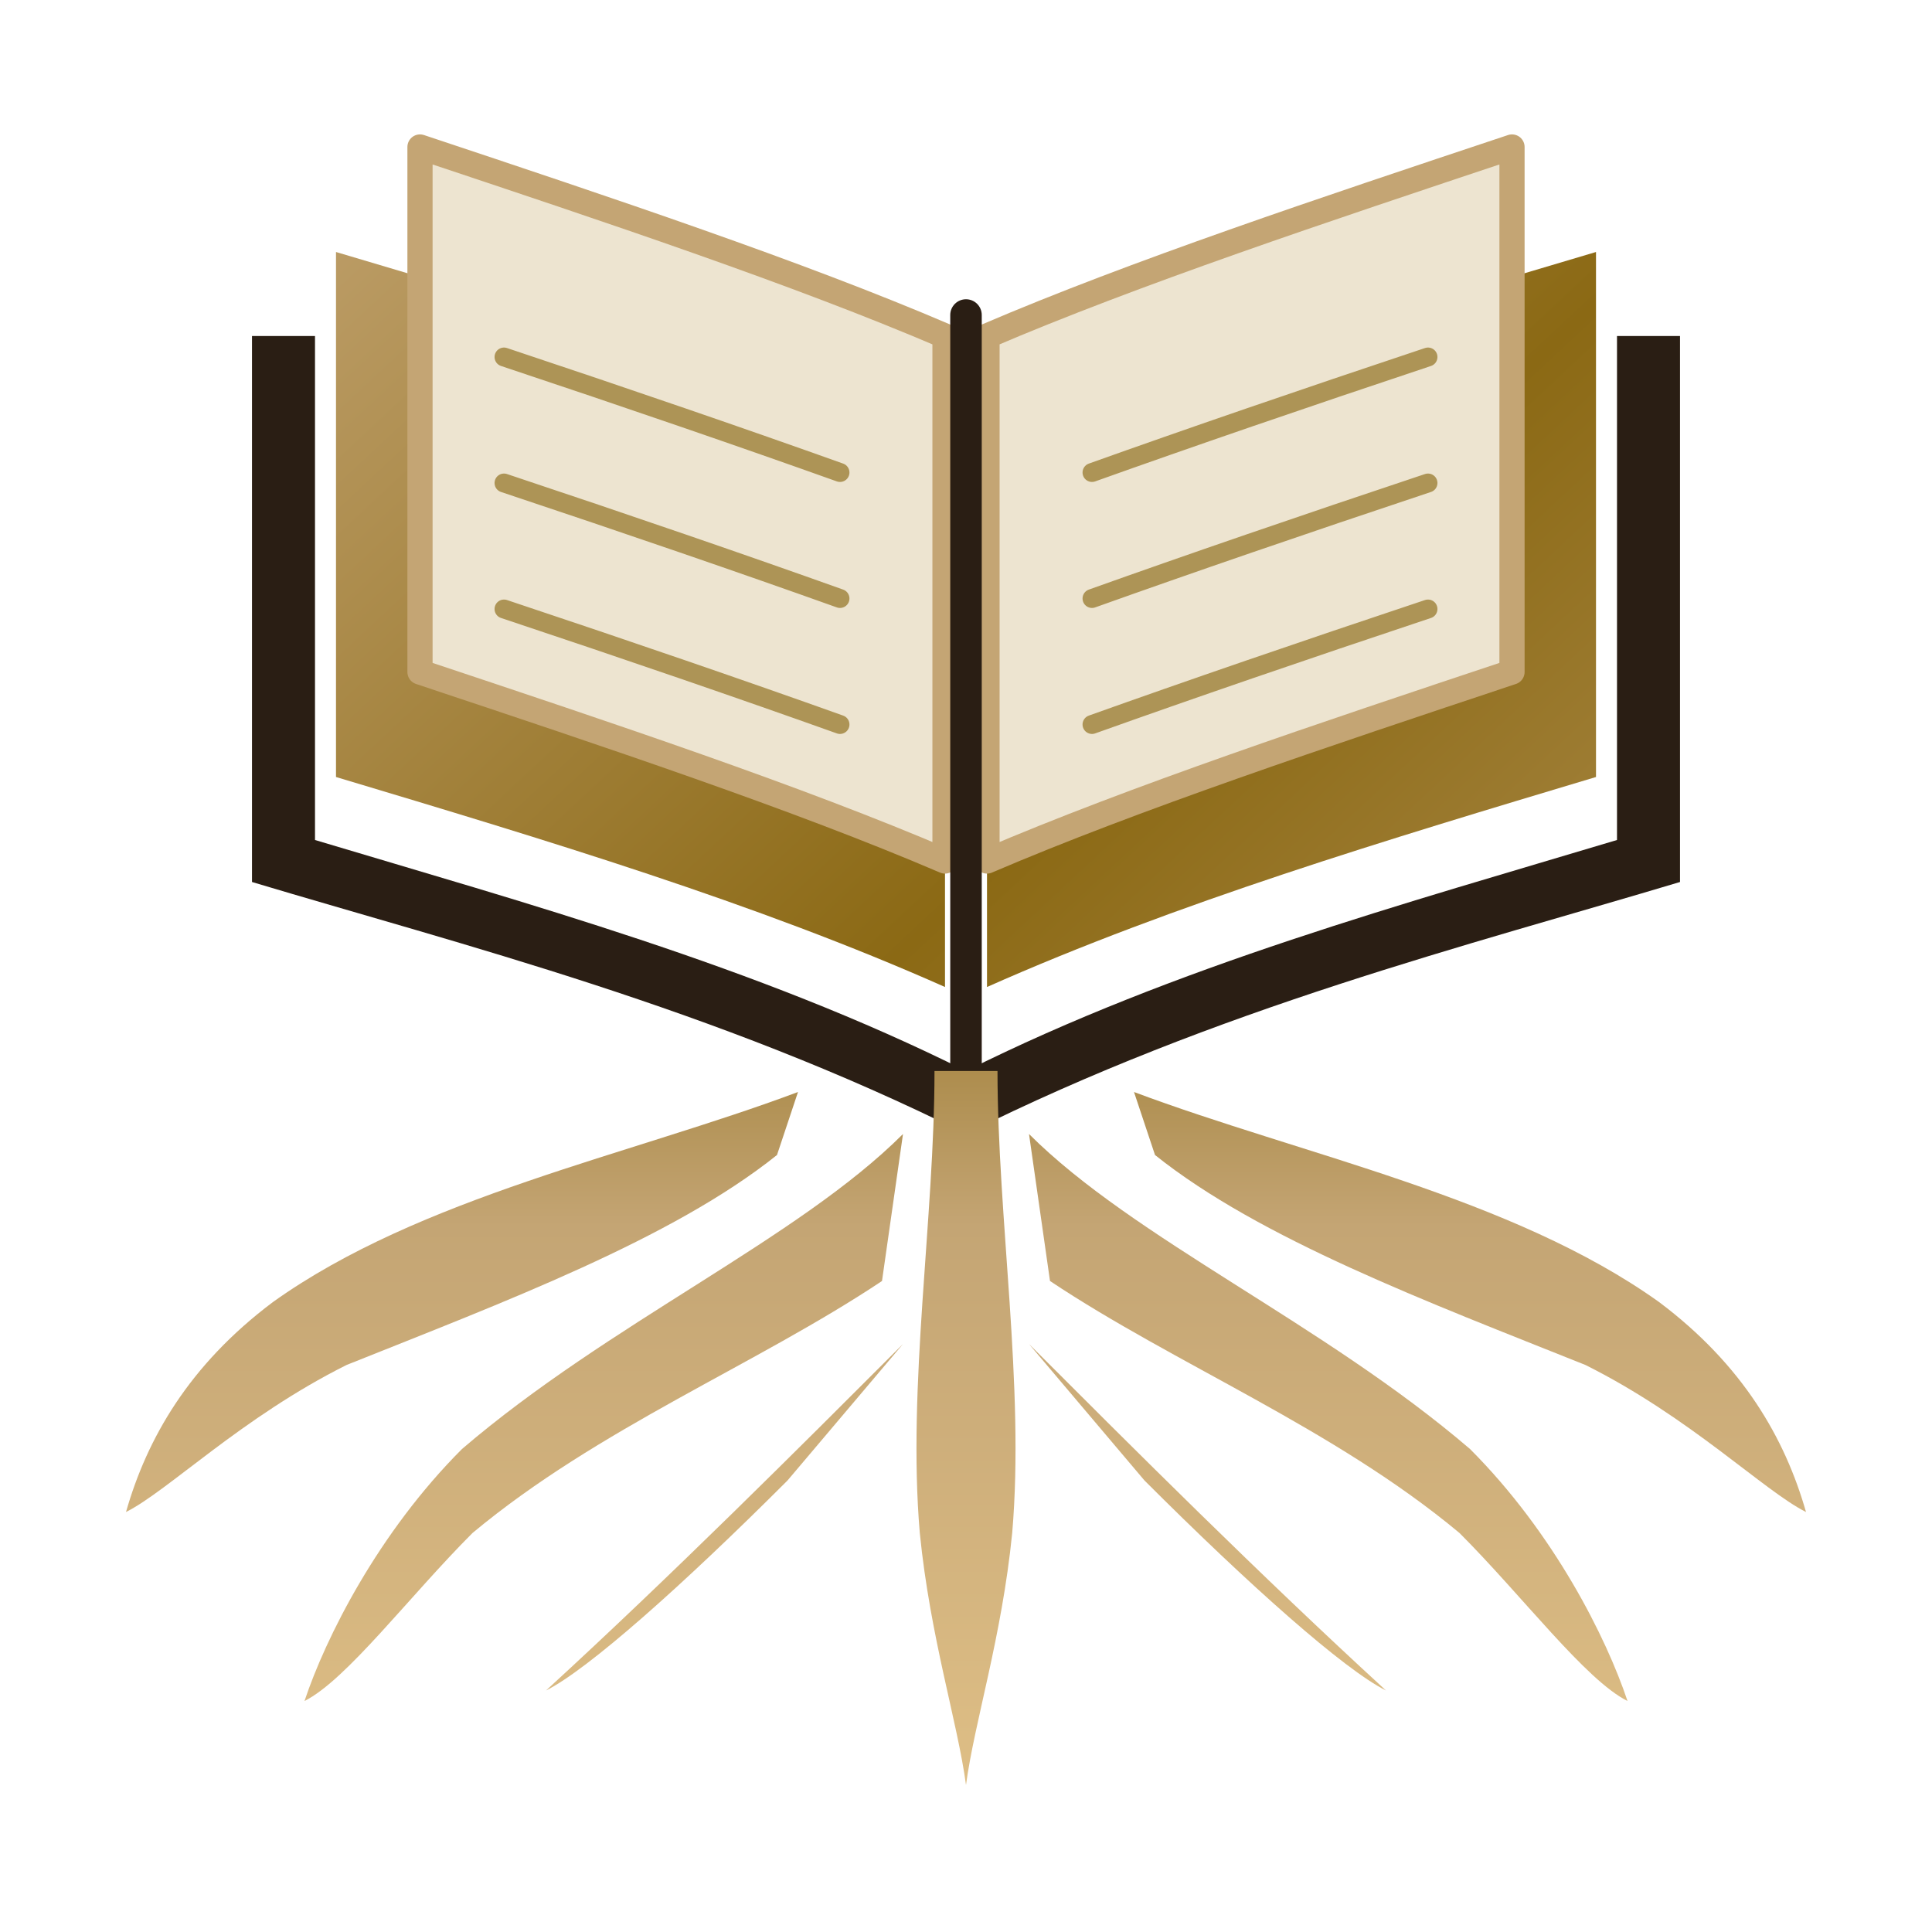
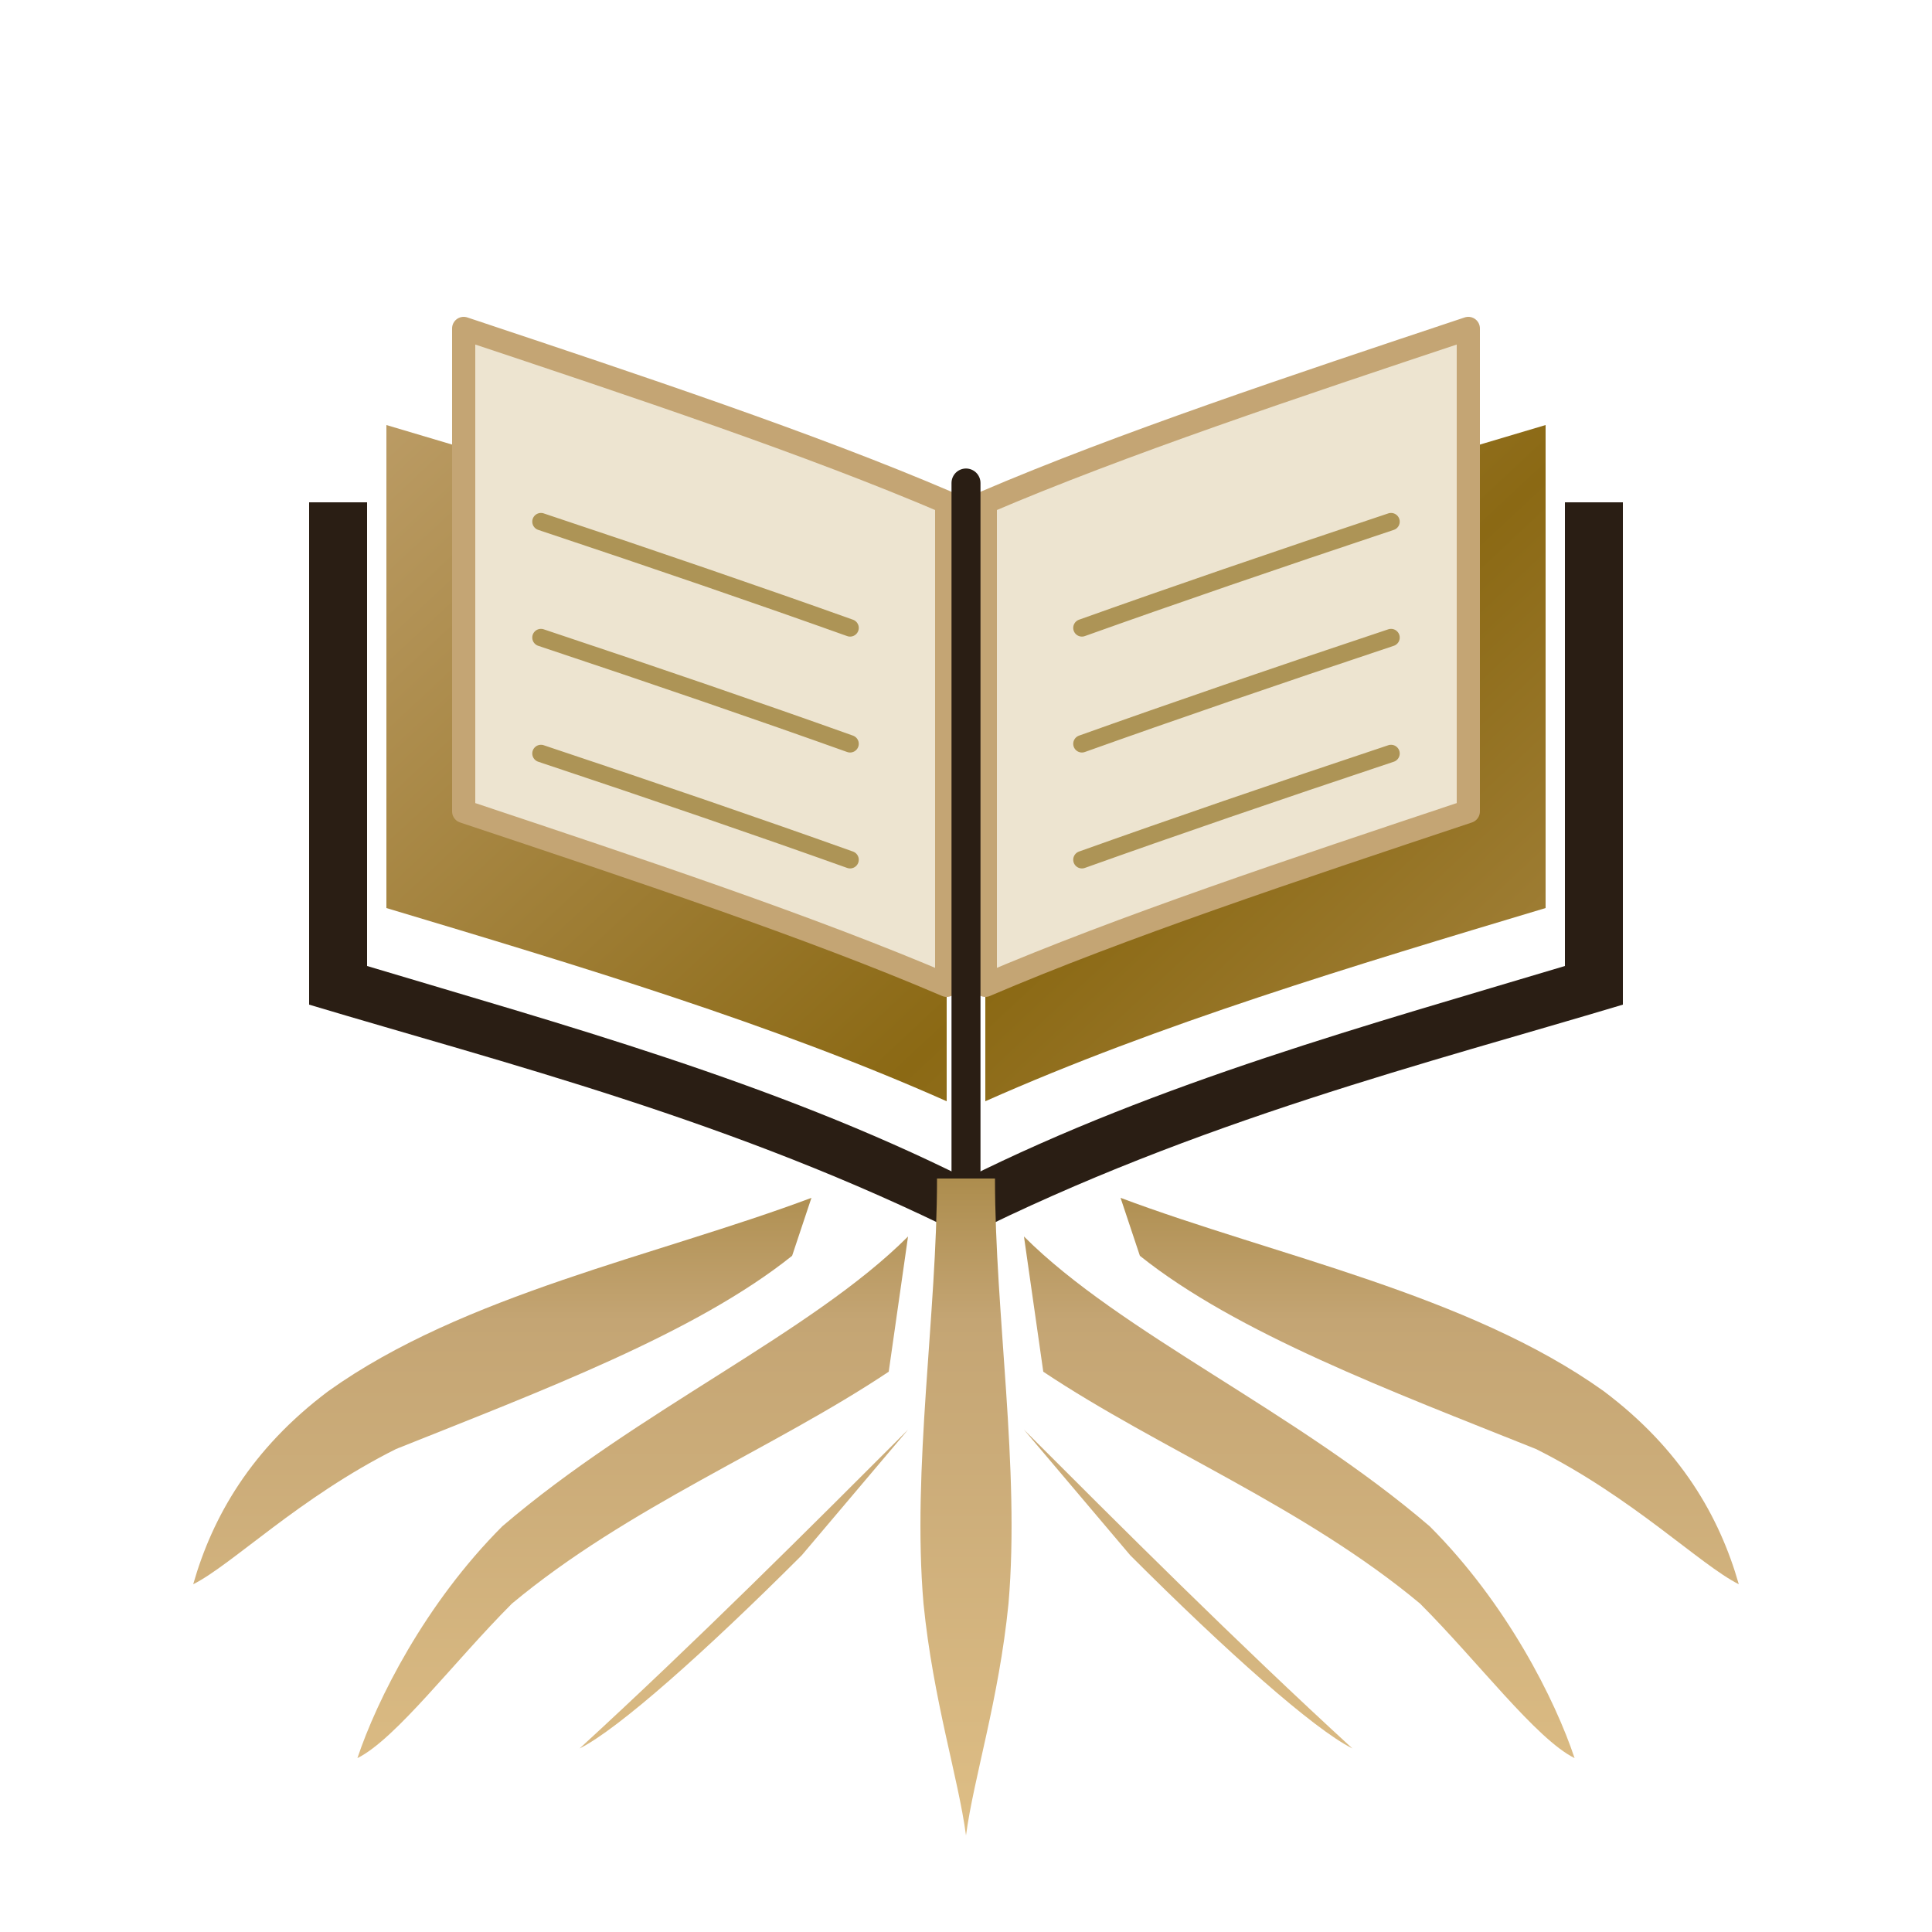
- <svg xmlns="http://www.w3.org/2000/svg" width="512" height="512" viewBox="4 10 92 92" fill="none">
+ <svg xmlns="http://www.w3.org/2000/svg" width="512" height="512" viewBox="0 0 100 100" fill="none">
  <defs>
    <linearGradient id="aljuthur-book-grad" x1="15" y1="15" x2="85" y2="90" gradientUnits="userSpaceOnUse">
      <stop offset="0%" stop-color="#C4A574" />
      <stop offset="50%" stop-color="#8B6914" />
      <stop offset="100%" stop-color="#C4A574" />
    </linearGradient>
    <linearGradient id="aljuthur-roots-grad" x1="50" y1="50" x2="50" y2="96" gradientUnits="userSpaceOnUse">
      <stop offset="0%" stop-color="#8B6914" />
      <stop offset="40%" stop-color="#C4A574" />
      <stop offset="100%" stop-color="#DFBF86" />
    </linearGradient>
  </defs>
  <path d="M 16 26 L 16 52 C 26 55 38 58 50 64 C 62 58 74 55 84 52 L 84 26 L 81 26 L 81 50 C 71 53 60 56 50 61 C 40 56 29 53 19 50 L 19 26 Z" fill="#2A1E14" />
  <path d="M 20 22 C 30 25 41 28 49 32 L 49 57 C 40 53 30 50 20 47 Z" fill="url(#aljuthur-book-grad)" />
  <path d="M 80 22 C 70 25 59 28 51 32 L 51 57 C 60 53 70 50 80 47 Z" fill="url(#aljuthur-book-grad)" />
  <path d="M 24 17 C 33 20 42 23 49 26 L 49 51 C 42 48 33 45 24 42 Z" fill="#EDE4D0" stroke="#C4A574" stroke-width="1.2" stroke-linejoin="round" />
  <path d="M 76 17 C 67 20 58 23 51 26 L 51 51 C 58 48 67 45 76 42 Z" fill="#EDE4D0" stroke="#C4A574" stroke-width="1.2" stroke-linejoin="round" />
  <path d="M 28 27 Q 37 30 44 32.5 M 28 33 Q 37 36 44 38.5 M 28 39 Q 37 42 44 44.5" stroke="#8B6914" stroke-width="0.9" stroke-linecap="round" opacity="0.65" />
  <path d="M 72 27 Q 63 30 56 32.5 M 72 33 Q 63 36 56 38.5 M 72 39 Q 63 42 56 44.5" stroke="#8B6914" stroke-width="0.9" stroke-linecap="round" opacity="0.65" />
  <line x1="50" y1="25" x2="50" y2="63" stroke="#2A1E14" stroke-width="1.5" stroke-linecap="round" />
  <path d="M 48.5 61 C 48.5 68 47.2 76 47.8 83 C 48.3 88 49.6 92 50 95 C 50.4 92 51.7 88 52.2 83 C 52.8 76 51.5 68 51.5 61 Z" fill="url(#aljuthur-roots-grad)" />
  <path d="M 47 64 C 42 69 33 73 26 79 C 22 83 19.5 88 18.5 91 C 20.5 90 23.5 86 26.5 83 C 32.5 78 40 75 46 71 Z" fill="url(#aljuthur-roots-grad)" />
  <path d="M 42 62 C 34 65 24 67 17 72 C 13 75 11 78.5 10 82 C 12 81 15.5 77.5 20.5 75 C 28 72 36 69 41 65 Z" fill="url(#aljuthur-roots-grad)" />
  <path d="M 47 74 C 42 79 36 85 30 90.5 C 32 89.5 36.5 85.5 41.5 80.5 Z" fill="url(#aljuthur-roots-grad)" />
  <path d="M 53 64 C 58 69 67 73 74 79 C 78 83 80.5 88 81.5 91 C 79.5 90 76.5 86 73.5 83 C 67.5 78 60 75 54 71 Z" fill="url(#aljuthur-roots-grad)" />
  <path d="M 58 62 C 66 65 76 67 83 72 C 87 75 89 78.5 90 82 C 88 81 84.5 77.5 79.5 75 C 72 72 64 69 59 65 Z" fill="url(#aljuthur-roots-grad)" />
  <path d="M 53 74 C 58 79 64 85 70 90.5 C 68 89.5 63.5 85.5 58.5 80.5 Z" fill="url(#aljuthur-roots-grad)" />
</svg>
